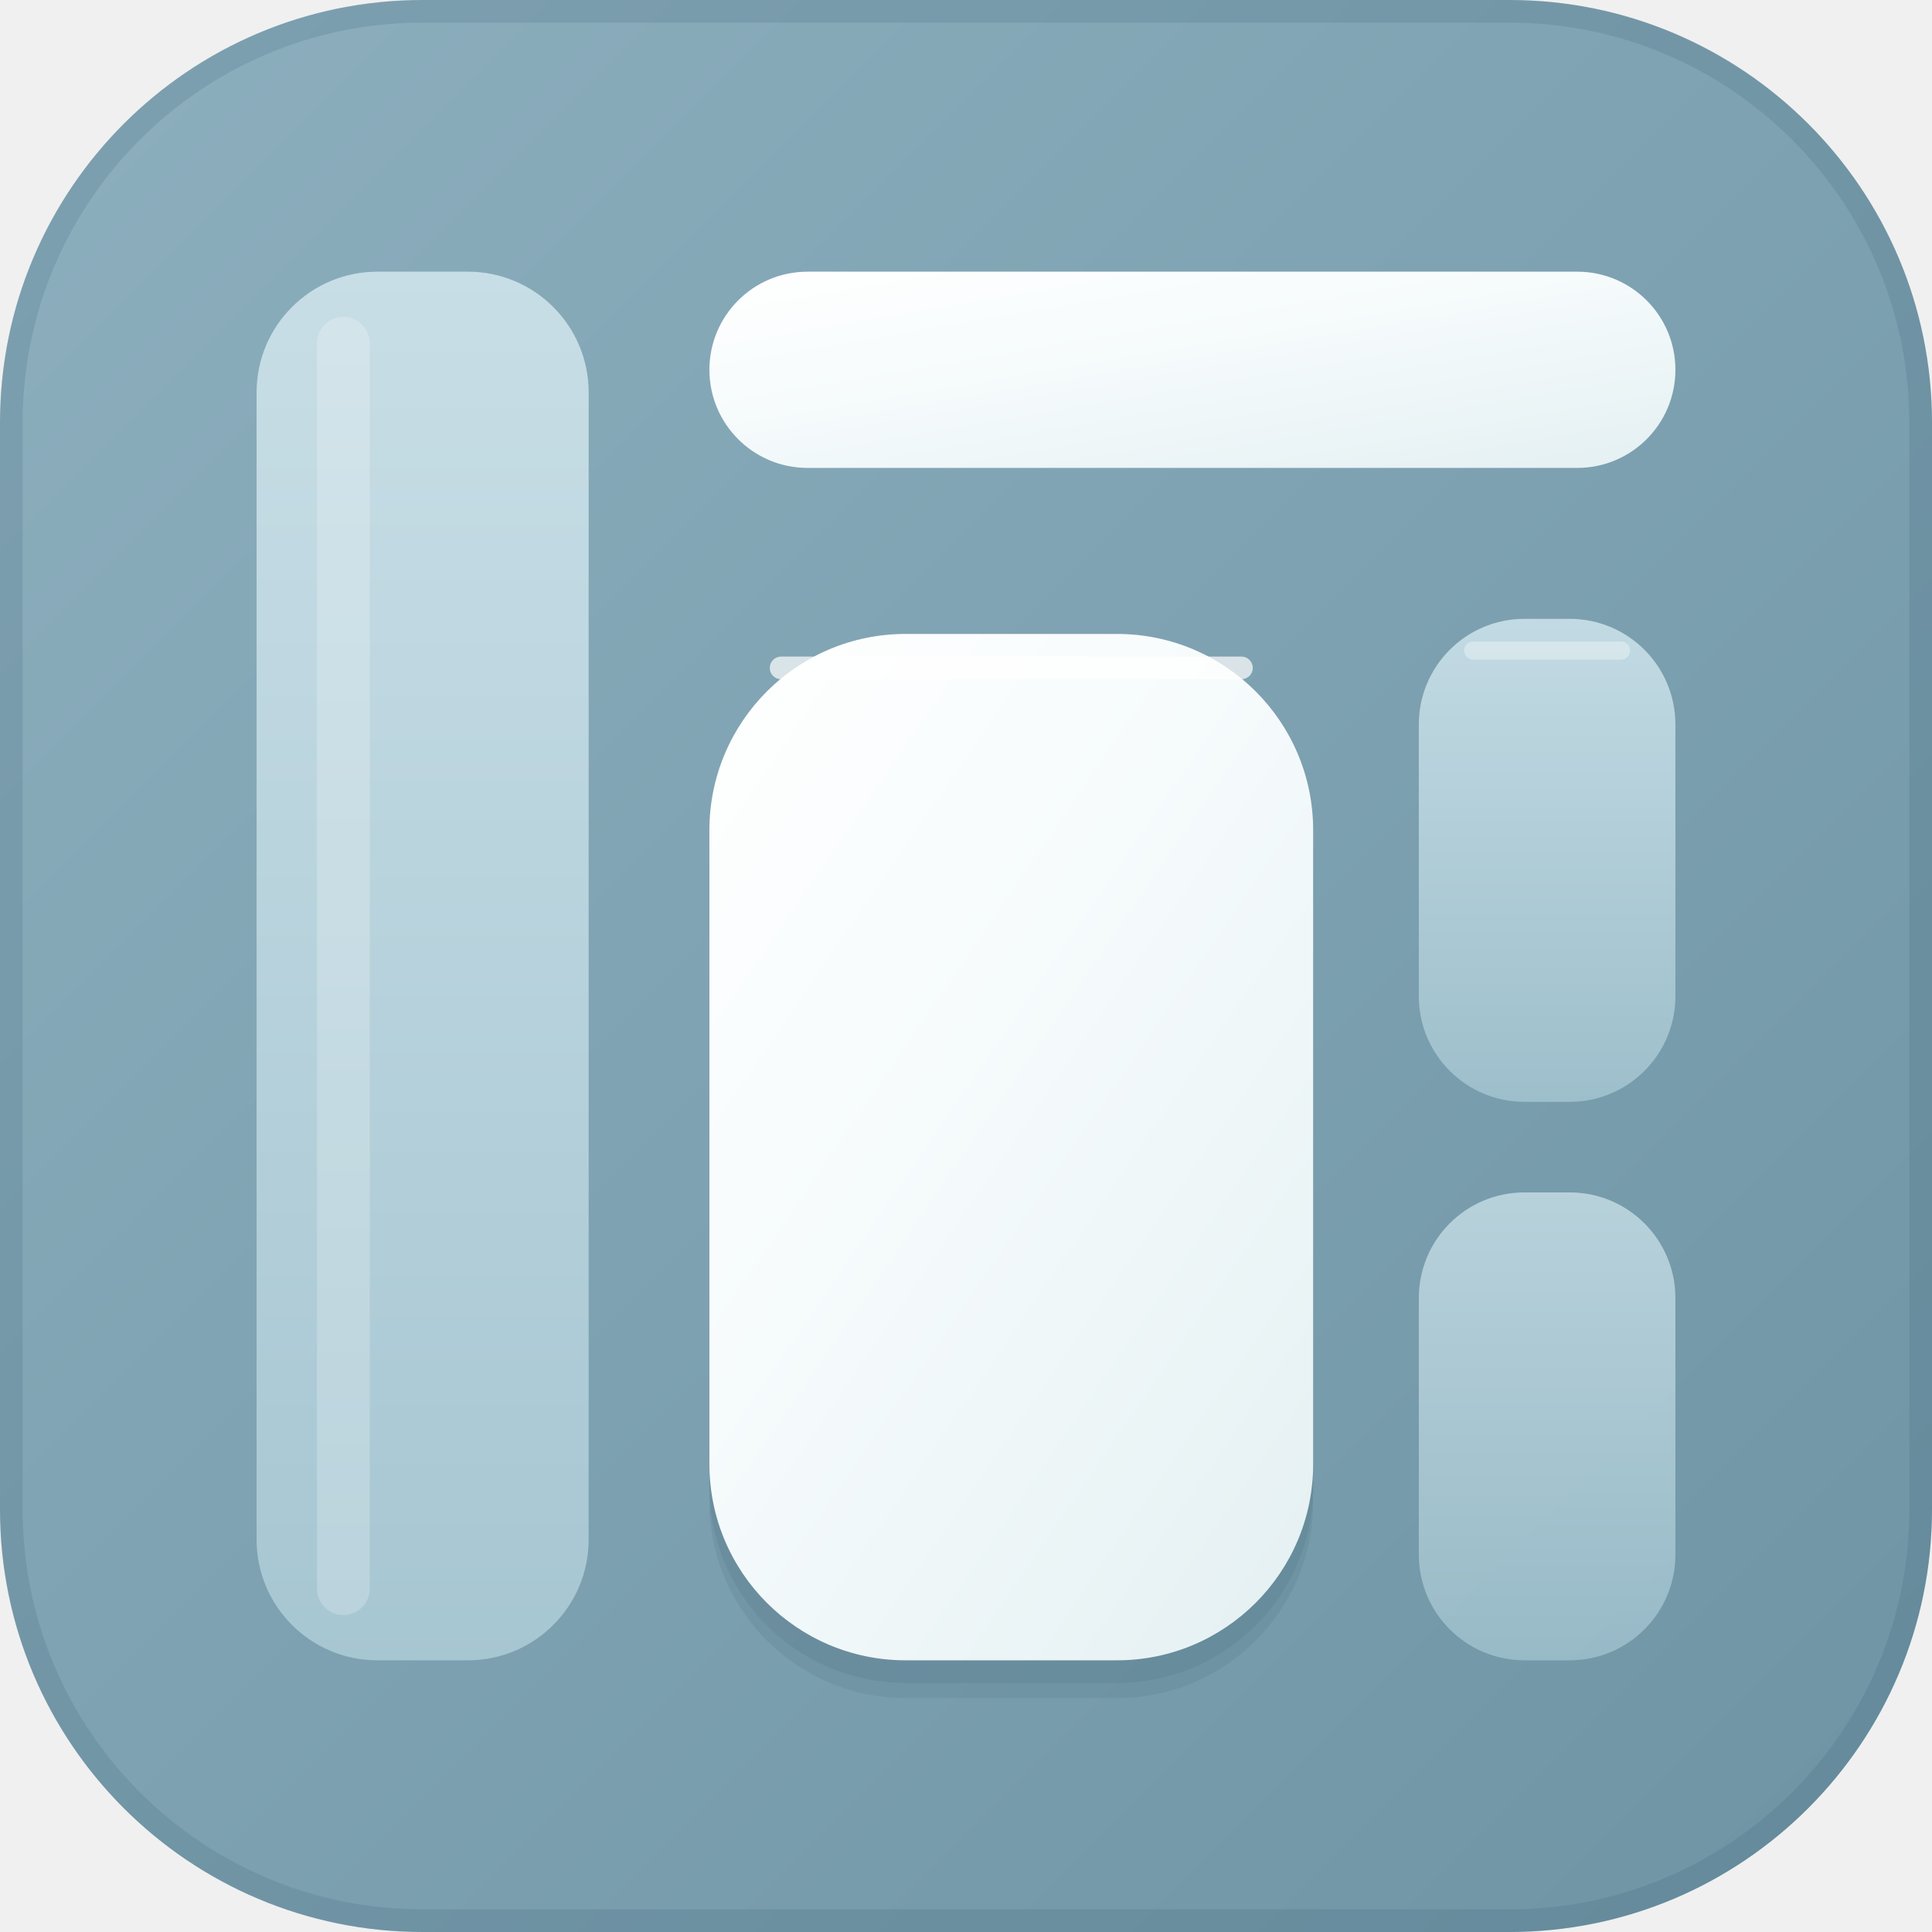
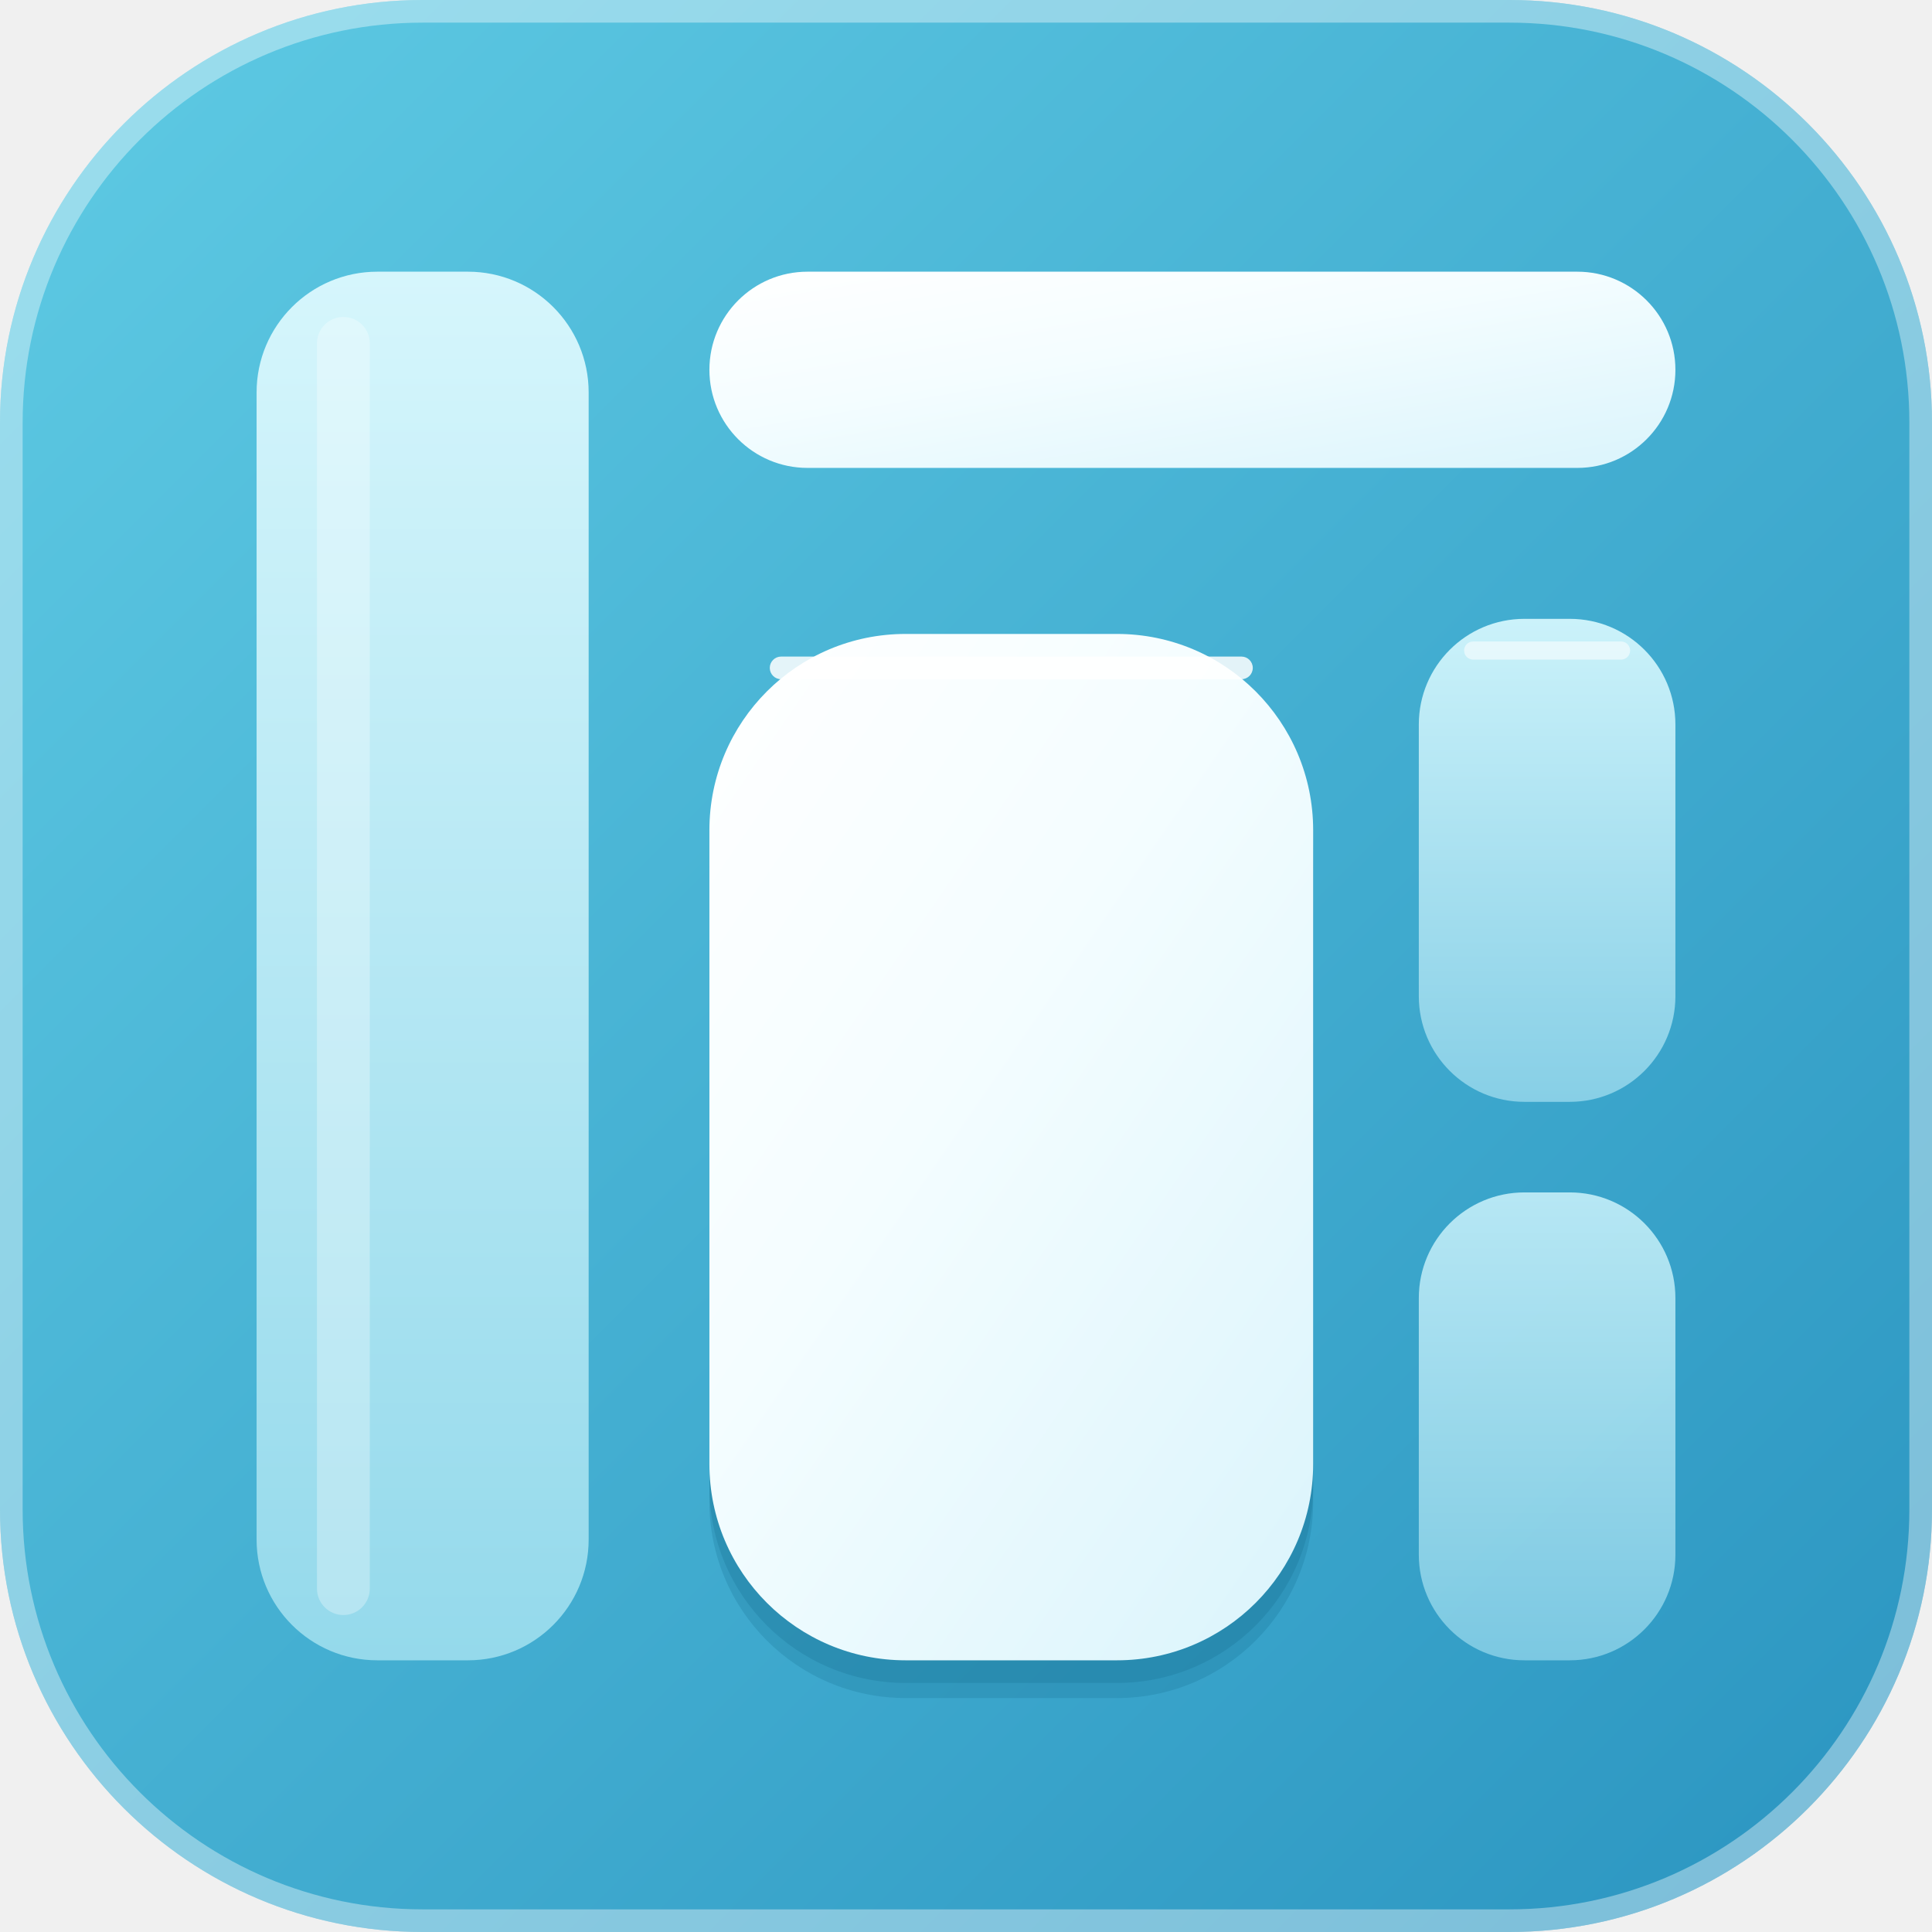
<svg xmlns="http://www.w3.org/2000/svg" viewBox="0 0 128 128" width="128" height="128" role="img" aria-labelledby="porchTitle porchDesc">
  <defs>
    <linearGradient id="porchBg" x1="0" y1="0" x2="1" y2="1">
-       <stop offset="0" stop-color="#8DAFBE" />
-       <stop offset="1" stop-color="#6E94A4" />
+       <stop offset="0" stop-color="#5FCBE4" />
+       <stop offset="1" stop-color="#2A94C0" />
    </linearGradient>
    <linearGradient id="porchRail" x1="0" y1="0" x2="0" y2="1">
-       <stop offset="0" stop-color="#C8DEE6" />
-       <stop offset="1" stop-color="#A6C6D2" />
+       <stop offset="0" stop-color="#D6F6FC" />
+       <stop offset="1" stop-color="#94D9EB" />
    </linearGradient>
    <linearGradient id="porchCard" x1="0" y1="0" x2="0.85" y2="1">
      <stop offset="0" stop-color="#FFFFFF" />
-       <stop offset="0.45" stop-color="#F6FBFC" />
-       <stop offset="1" stop-color="#E6F1F3" />
+       <stop offset="0.45" stop-color="#F4FDFF" />
+       <stop offset="1" stop-color="#DDF5FC" />
    </linearGradient>
    <linearGradient id="porchChip" x1="0" y1="0" x2="0" y2="1">
-       <stop offset="0" stop-color="#C2DAE3" />
-       <stop offset="1" stop-color="#9DBFCB" />
+       <stop offset="0" stop-color="#CBF2FA" />
+       <stop offset="1" stop-color="#87CFE6" />
    </linearGradient>
  </defs>
  <rect width="128" height="128" rx="28" fill="url(#porchBg)" />
-   <rect x="0.75" y="0.75" width="126.5" height="126.5" rx="27.25" fill="none" stroke="#2E5265" stroke-opacity="0.16" stroke-width="1.5" />
+   <rect x="0.75" y="0.75" width="126.5" height="126.5" rx="27.25" fill="none" stroke="#FFFFFF" stroke-opacity="0.38" stroke-width="1.5" />
  <rect x="17" y="18" width="22" height="92" rx="8" fill="url(#porchRail)" />
-   <rect x="21" y="21" width="3.5" height="86" rx="1.75" fill="#FFFFFF" fill-opacity="0.22" />
+   <rect x="21" y="21" width="3.5" height="86" rx="1.75" fill="#FFFFFF" fill-opacity="0.30" />
  <rect x="47" y="18" width="64" height="13" rx="6.5" fill="url(#porchCard)" />
-   <rect x="47" y="44.5" width="40" height="68" rx="13" fill="#33566A" fill-opacity="0.12" />
-   <rect x="47" y="43.5" width="40" height="68" rx="13" fill="#33566A" fill-opacity="0.12" />
+   <rect x="47" y="44.5" width="40" height="68" rx="13" fill="#0B5C7A" fill-opacity="0.18" />
+   <rect x="47" y="43.5" width="40" height="68" rx="13" fill="#0B5C7A" fill-opacity="0.18" />
  <rect x="47" y="42" width="40" height="68" rx="13" fill="url(#porchCard)" />
-   <rect x="51" y="43.5" width="32" height="1.5" rx="0.75" fill="#FFFFFF" fill-opacity="0.7" />
+   <rect x="51" y="43.5" width="32" height="1.5" rx="0.75" fill="#FFFFFF" fill-opacity="0.85" />
  <rect x="94" y="41" width="17" height="32" rx="7" fill="url(#porchChip)" />
  <rect x="94" y="79" width="17" height="31" rx="7" fill="url(#porchChip)" fill-opacity="0.86" />
-   <rect x="97" y="42.5" width="11" height="1.2" rx="0.6" fill="#FFFFFF" fill-opacity="0.35" />
+   <rect x="97" y="42.5" width="11" height="1.2" rx="0.6" fill="#FFFFFF" fill-opacity="0.55" />
</svg>
